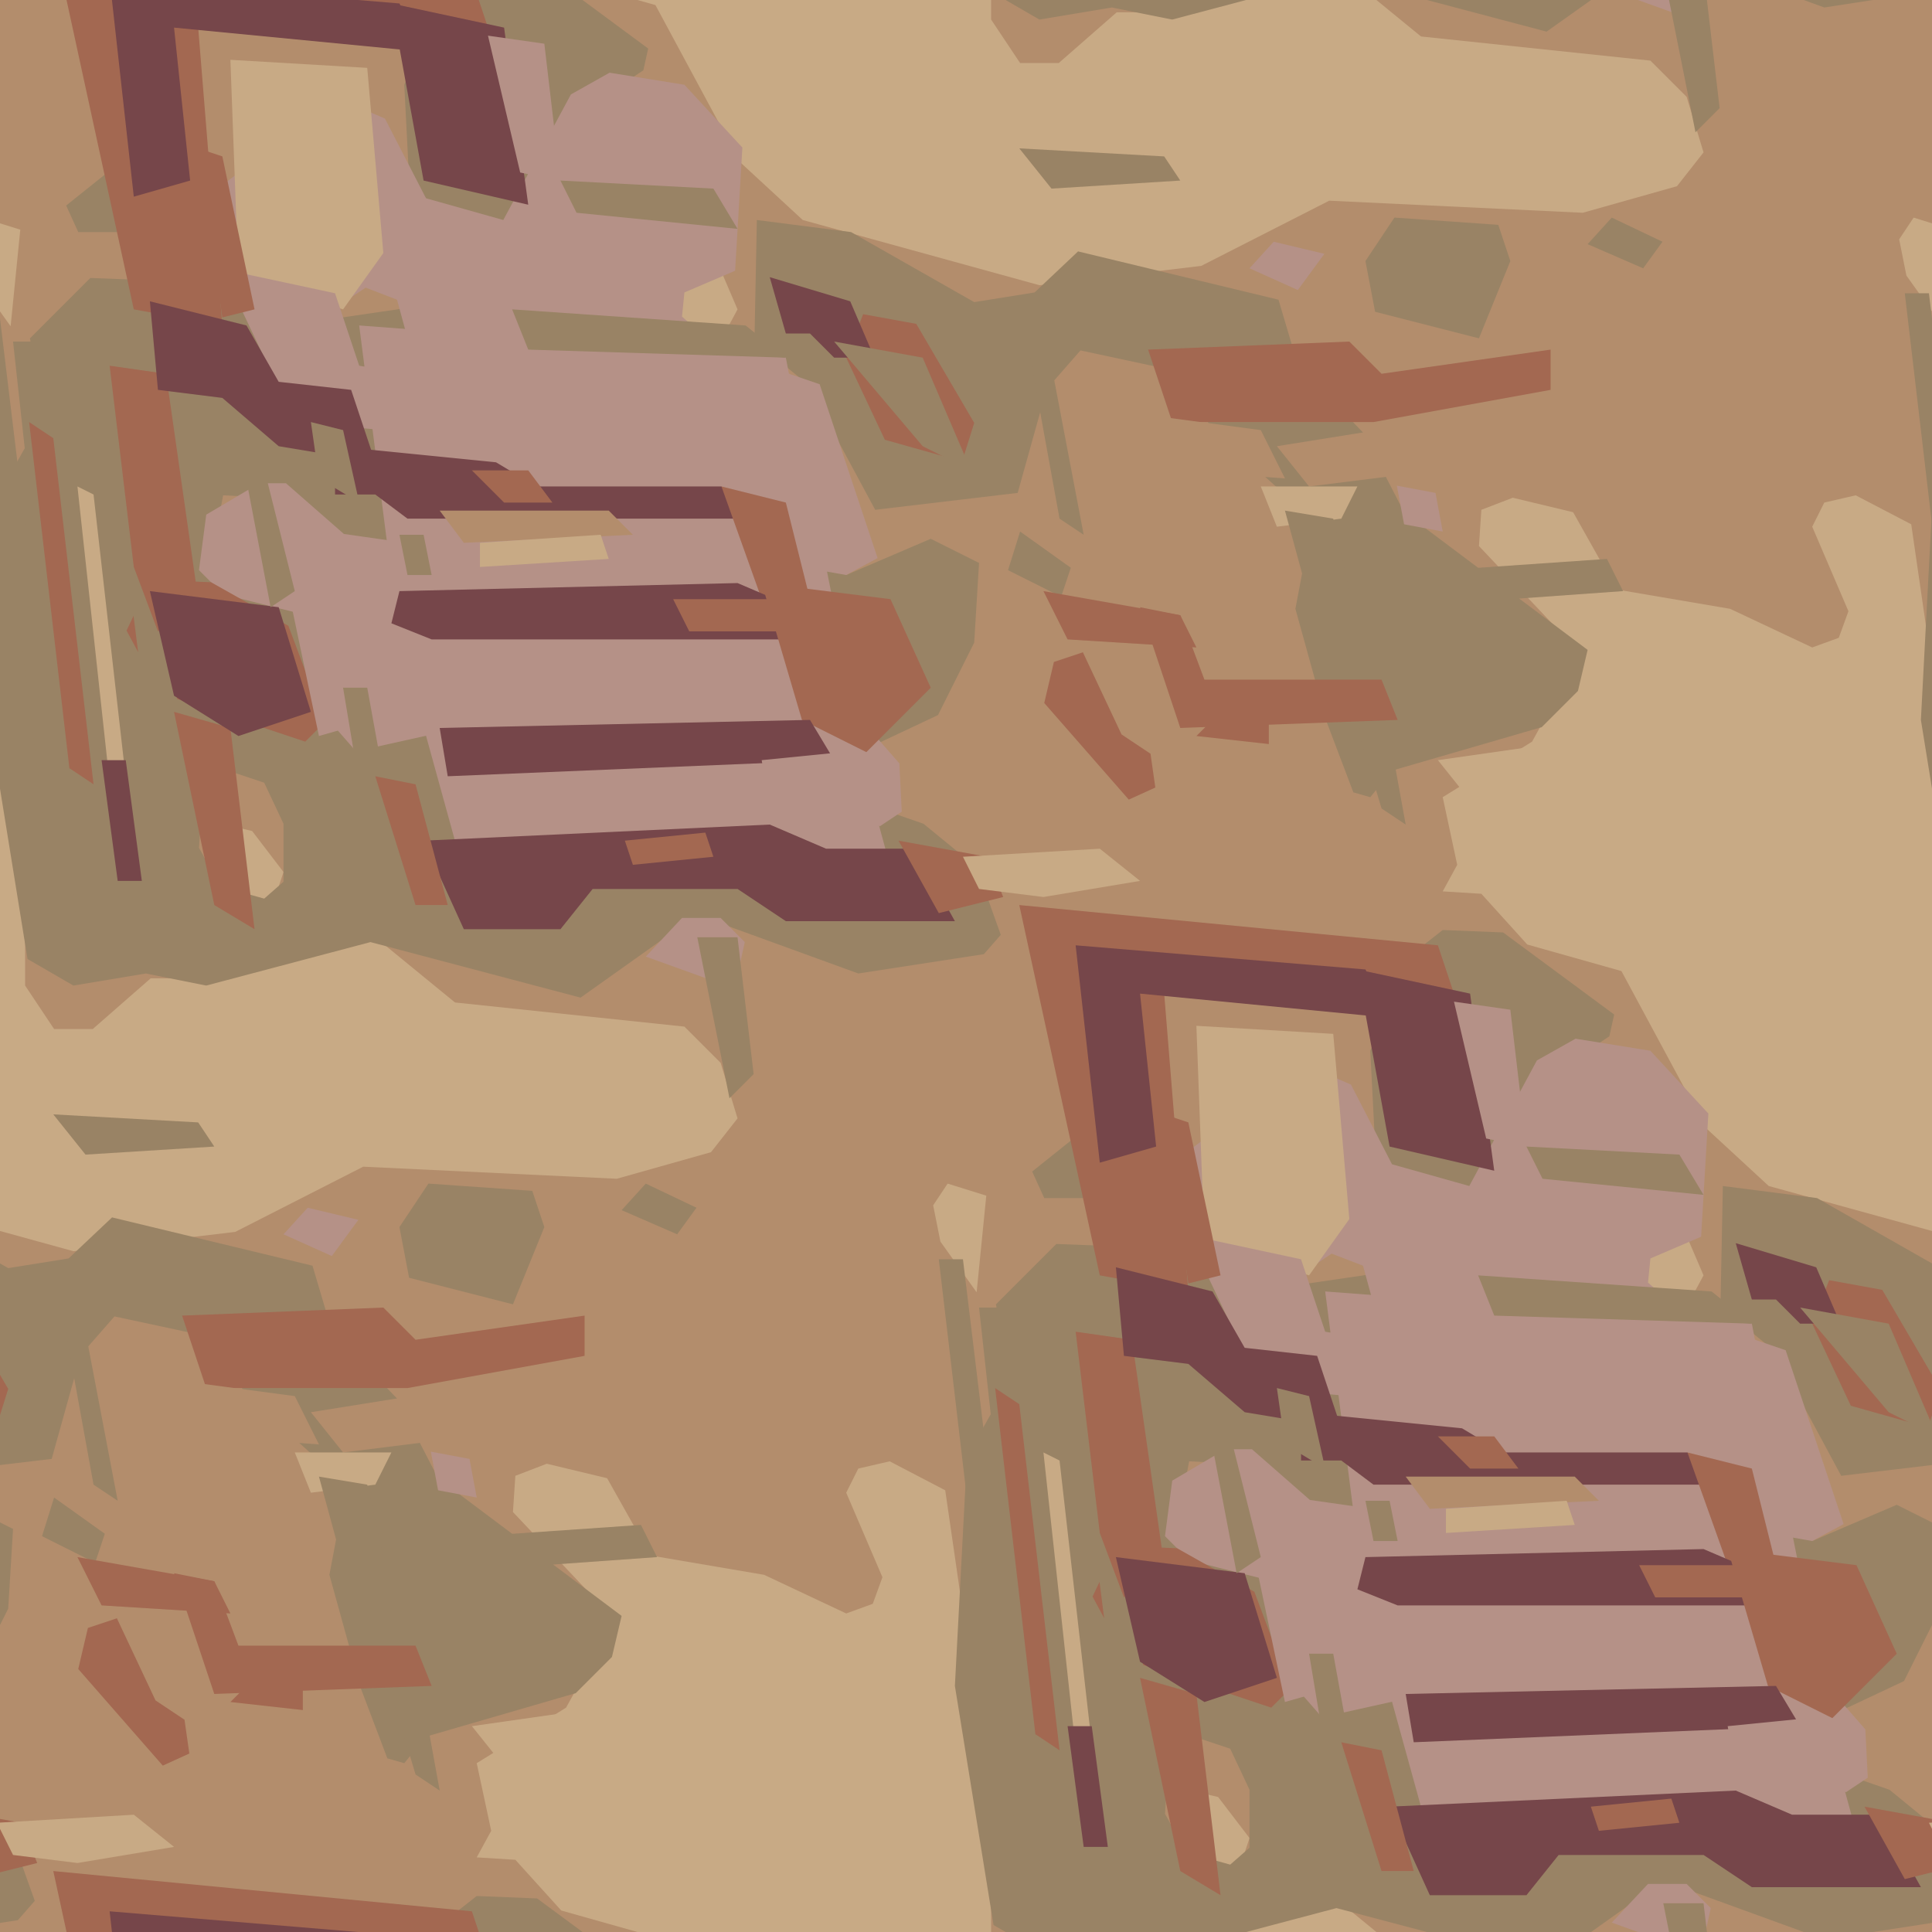
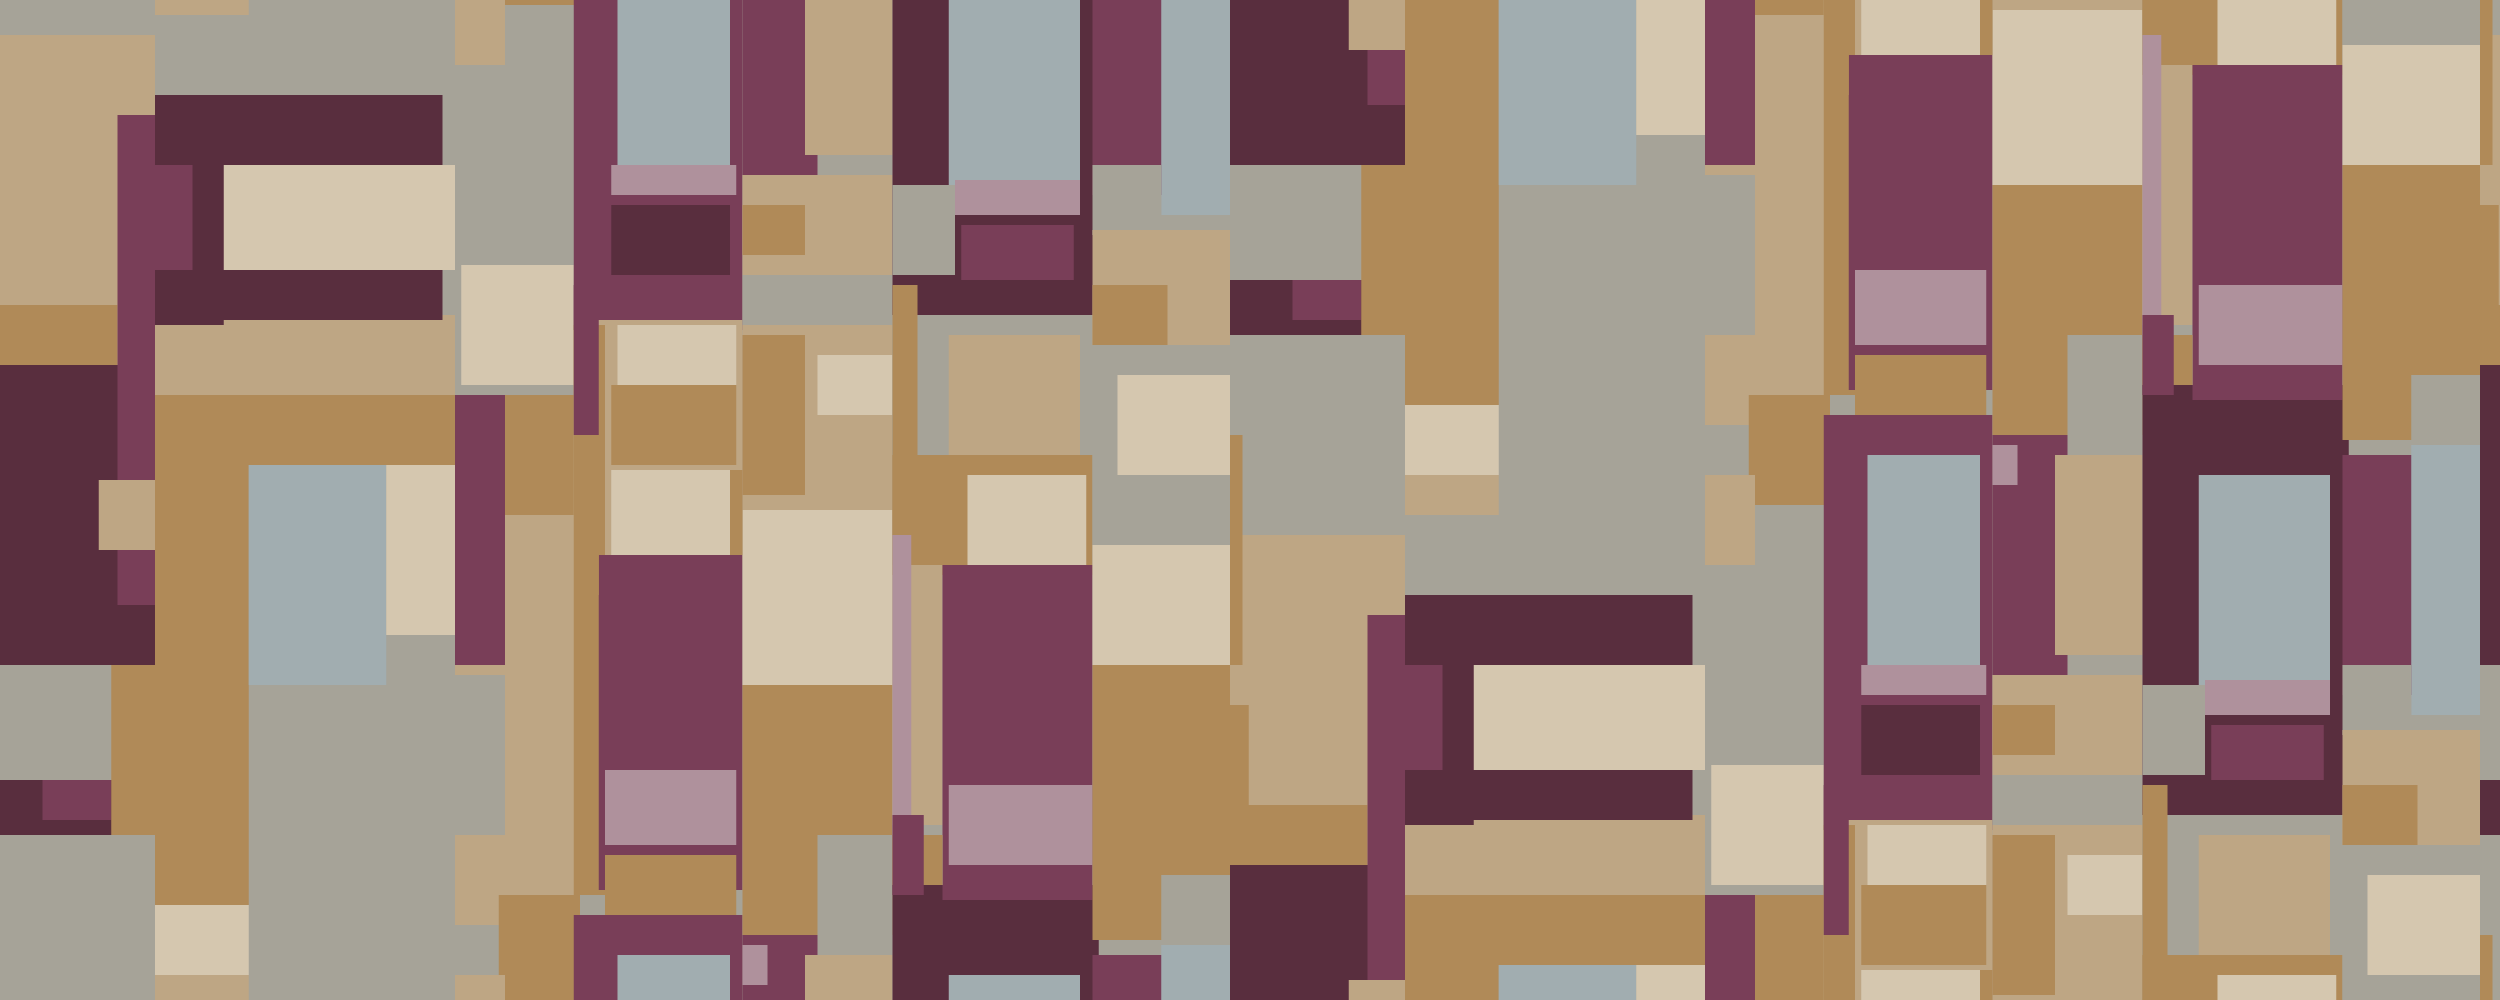
- <svg xmlns="http://www.w3.org/2000/svg" xmlns:xlink="http://www.w3.org/1999/xlink" width="240" height="240" viewBox="0 0 240 240">
+ <svg xmlns="http://www.w3.org/2000/svg" xmlns:xlink="http://www.w3.org/1999/xlink" width="500" height="200" viewBox="0 0 500 200">
  <defs>
-     <path id="pockets-0" fill="#c8aa85" fill-rule="evenodd" d="M5.1 36.6 9.9 38.1 8.7 50.1 4.2 43.8 3.3 39.3ZM89.1 42.6 97.2 43.8 99 48 96.9 51.9 93.6 51.9 88.8 47.7ZM-44.7 71.4 -37.2 73.2 -31.8 82.8 -17.7 85.2 -7.5 90 -4.2 88.8 -3 85.5 -7.5 75 -6 72 -2.1 71.1 4.8 74.7 10.5 114 10.5 132 14.1 137.4 18.9 137.4 26.1 131.1 33.6 131.1 45 126 54 126 63.9 134.1 92.4 137.1 96.9 141.6 99 148.5 95.7 152.7 84 156 52.5 154.5 36.6 162.6 16.5 165 -12.9 156.9 -20.7 149.7 -31.2 130.2 -42.9 126.9 -48.6 120.6 -53.4 120.3 -51.6 117 -53.4 108.6 -42.3 101.7 -37.5 93 -38.7 88.2 -48.9 77.4 -48.6 72.9ZM33.6 111.6 38.7 112.8 42.6 117.9 40.8 123.3 36.9 123.6 32.1 119.4ZM125.1 156.6 129.9 158.1 128.7 170.1 124.2 163.8 123.3 159.3ZM209.1 162.6 217.2 163.8 219 168 216.9 171.9 213.6 171.9 208.8 167.7ZM75.3 191.4 82.8 193.2 88.2 202.8 102.3 205.2 112.5 210 115.8 208.8 117 205.5 112.5 195 114 192 117.9 191.1 124.8 194.7 130.5 234 130.5 252 134.1 257.4 138.9 257.4 146.1 251.1 153.6 251.1 165 246 174 246 183.9 254.1 212.4 257.1 216.9 261.6 219 268.5 215.7 272.7 204 276 172.5 274.5 156.6 282.6 136.5 285 107.1 276.9 99.3 269.7 88.8 250.2 77.1 246.9 71.4 240.6 66.6 240.3 68.4 237 66.6 228.6 77.7 221.7 82.5 213 81.3 208.2 71.1 197.4 71.4 192.9ZM153.6 231.6 158.7 232.8 162.6 237.9 160.8 243.3 156.9 243.6 152.1 239.4Z" />
-     <path id="pockets-1" fill="#998365" fill-rule="evenodd" d="M66.6 5.1 74.1 5.4 87.9 15.6 87.3 18.3 78.3 24.3 74.7 34.2 69 39 62.4 36.6 58.2 31.8 57.6 20.1 62.4 8.4ZM23.1 29.1 27.9 29.1 30 33 21.9 38.4 17.1 38.4 15.6 35.1ZM101.4 36.9 113.1 38.4 128.4 47.1 135.9 45.9 141.3 40.8 166.2 46.8 168.6 54.9 176.7 63.3 181.8 73.2 204.6 90.3 203.4 95.4 198.9 99.9 180.3 105.3 177.6 108.6 175.5 108 172.2 99.3 168.3 85.2 170.4 74.1 157.8 62.7 154.2 55.8 141.6 53.1 137.4 57.9 133.8 70.8 116.1 72.9 107.7 57.3 101.1 51.9ZM180.6 36.6 193.5 37.5 195 42 191.1 51.6 178.2 48.3 177 42ZM207.6 36.6 213.9 39.6 211.5 42.9 204.6 39.9ZM30.6 41.1 33.9 41.1 39.9 47.1 46.5 49.5 58.8 47.7 60.9 60.6 63.9 63.6 99.6 66.9 105.3 77.7 112.5 81 123 76.5 129 79.5 128.4 89.4 123.9 98.4 113.7 103.2 112.8 106.2 114.3 109.2 122.1 111.9 128.7 117.3 131.7 125.7 129.6 128.1 114 130.5 97.5 124.5 90.9 125.4 79.5 133.5 53.4 126.6 33 132 25.5 130.5 16.5 132 10.8 128.7 6 99 7.5 70.5 12.9 60.9 11.1 51.6 18.6 44.1 26.4 44.4ZM134.1 75.6 140.4 80.1 139.2 83.7 132.6 80.4ZM66.6 77.4 71.4 81.6 82.5 82.5 86.1 85.2 79.5 88.5 52.5 87 49.2 88.2 48 93 53.1 101.4 63 97.5 71.4 101.1 74.1 110.4 81.6 111.9 99.9 110.4 101.7 103.2 108 100.5 109.5 97.5 99.6 84.9 97.2 76.8 93.6 74.4 79.5 70.5 69.9 72.9ZM33.6 78.9 36.6 81.9 41.4 81.9 44.4 78.9 44.1 74.4 41.1 71.4 35.1 71.1ZM32.1 114.9 34.8 119.7 40.2 121.2 42.6 119.1 42.6 111.9 40.2 106.8 36.6 105.6 32.4 110.4ZM186.6 125.1 194.1 125.4 207.9 135.6 207.3 138.3 198.3 144.3 194.7 154.2 189 159 179.7 154.8 178.2 151.8 177.6 140.1 182.4 128.4ZM143.1 149.1 147.9 149.1 150 153 141.9 158.4 137.1 158.4 135.6 155.1ZM-18.6 156.9 -6.9 158.4 8.4 167.1 15.9 165.9 21.3 160.8 46.2 166.8 48.6 174.9 56.7 183.3 61.8 193.2 84.6 210.3 83.4 215.4 78.9 219.9 60.3 225.3 57.6 228.6 55.5 228 52.2 219.3 48.3 205.2 50.4 194.1 37.8 182.7 34.2 175.8 21.6 173.1 17.4 177.9 13.8 190.8 -3.9 192.9 -12.3 177.3 -18.9 171.9ZM60.6 156.6 73.5 157.5 75 162 71.1 171.6 58.2 168.3 57 162ZM87.6 156.6 93.9 159.6 91.5 162.9 84.6 159.9ZM150.6 161.1 153.9 161.1 157.2 165.3 166.5 169.5 178.8 167.7 180.9 180.6 183.9 183.6 219.6 186.9 225.3 197.7 232.5 201 243 196.5 249 199.5 248.4 209.4 243.9 218.4 233.7 223.2 232.8 226.2 234.3 229.2 242.1 231.9 248.7 237.3 251.7 245.7 249.6 248.1 234 250.5 217.5 244.5 210.9 245.4 199.5 253.5 173.4 246.6 153 252 145.5 250.5 136.5 252 130.8 248.7 126 219 127.5 190.5 132.9 180.9 131.1 171.6 138.6 164.1 146.4 164.4ZM14.1 195.6 20.4 200.1 19.2 203.7 12.6 200.4ZM186.6 197.4 191.4 201.6 202.5 202.5 206.1 205.2 199.5 208.5 172.5 207 169.2 208.2 168 213 173.1 221.4 183 217.5 192.3 221.7 194.1 230.4 201.6 231.9 219.9 230.4 221.7 223.2 228 220.5 229.5 217.5 219.6 204.9 217.2 196.8 213.6 194.4 199.5 190.5 189.9 192.9ZM153.6 198.9 156.6 201.9 161.4 201.9 164.4 198.9 164.1 194.4 161.1 191.4 155.1 191.1ZM152.1 234.9 154.8 239.7 160.2 241.2 162.6 239.1 162.6 231.9 160.2 226.8 156.6 225.6 152.4 230.4Z" />
-     <path id="pockets-4" fill="#b59187" fill-rule="evenodd" d="M212.1 3.6 216.9 3.6 219.9 6.6 219.3 9.3 215.1 11.1 207.6 8.4ZM83.1 18.6 92.4 20.1 99.6 27.9 98.7 43.2 92.4 45.9 92.1 48.9 96.9 53.1 109.2 57.3 116.4 78.9 112.5 81 107.4 80.1 102.3 76.2 98.1 68.4 76.5 64.5 65.1 65.4 61.2 63.3 56.7 46.8 52.8 45.3 47.4 48.9 39.9 48.6 35.4 42.6 33.6 33.6 37.2 30.9 41.7 37.8 50.4 39.9 52.5 33 48.6 24 51 22.5 55.2 24.3 60.3 34.2 69.9 36.9 78.3 21.3ZM165.6 39.6 171.9 41.1 168.6 45.6 162.6 42.9ZM39.6 69.6 42.9 69.6 50.1 75.9 60.6 77.4 57.3 84.3 60 87 68.4 84 63.9 77.7 65.4 75.9 74.7 76.2 88.5 72 98.1 74.4 102.3 85.2 119.1 104.4 119.4 110.4 116.7 112.2 108.3 108.9 94.5 114 79.5 114 70.8 110.7 69.9 104.1 65.1 99.9 51.6 102.9 47.4 98.1 44.7 85.8 35.1 83.4 32.1 80.4 33 73.5ZM180.9 69.9 185.7 70.8 186.6 75.6 181.8 74.7ZM92.1 123.6 96.9 123.6 99.9 126.6 99.3 129.3 95.1 131.1 87.6 128.4ZM203.1 138.6 212.4 140.1 219.6 147.9 218.7 163.2 212.4 165.9 212.1 168.9 216.9 173.1 229.2 177.3 236.4 198.9 232.5 201 227.4 200.1 222.3 196.2 218.1 188.4 196.5 184.5 185.1 185.4 181.2 183.3 176.7 166.8 172.8 165.3 167.4 168.9 159.9 168.6 155.4 162.6 153.6 153.6 157.2 150.9 161.7 157.8 170.4 159.9 172.5 153 168.6 144 171 142.5 175.2 144.3 180.3 154.2 189.9 156.9 198.3 141.3ZM45.6 159.6 51.9 161.1 48.6 165.6 42.6 162.9ZM60.9 189.9 65.7 190.8 66.6 195.6 61.8 194.7ZM159.6 189.6 162.9 189.6 170.1 195.9 180.6 197.4 177.3 204.3 180 207 188.4 204 183.9 197.7 185.4 195.9 194.7 196.2 208.5 192 218.1 194.4 222.3 205.2 239.1 224.4 239.4 230.4 236.7 232.2 228.3 228.9 214.5 234 199.5 234 190.8 230.7 189.9 224.1 185.1 219.9 171.6 222.9 167.4 218.1 164.7 205.8 155.1 203.4 152.1 200.4 153 193.5Z" />
-     <path id="pockets-2" fill="#a36851" fill-rule="evenodd" d="M114.6 48.6 121.2 49.8 128.4 62.1 126.9 66.9 117.3 64.2 112.5 54ZM26.1 81.6 33.6 81.9 43.2 87.3 47.7 99.3 45.3 101.7 27.3 95.7 23.1 87.9ZM137.1 96.9 147.6 108.9 150.9 107.4 150.3 103.2 146.7 100.8 141.9 90.6 138.3 91.8ZM-5.4 168.6 1.2 169.8 8.4 182.1 6.9 186.9 -2.7 184.2 -7.5 174ZM146.1 201.6 153.6 201.9 163.2 207.3 167.7 219.3 165.3 221.7 147.3 215.7 143.1 207.9ZM17.1 216.9 27.6 228.9 30.9 227.4 30.3 223.2 26.7 220.8 21.9 210.6 18.3 211.8Z" />
-     <g id="frame">
-       <path fill="#998365" d="M9 52 14 52 22 123 17 125Z M20 55 24 56 30 101 26 102Z" />
-       <path fill="#a36851" d="M21 55 28 56 32 84 27 88 24 80Z M29 98 36 100 39 125 34 122Z" />
-       <path fill="#76464a" d="M26 83 42 85 46 98 37 101 29 96Z" />
-       <path fill="#b59187" d="M43 82 51 83 54 99 47 101Z" />
-       <path fill="#a36851" d="M14 2 66 7 69 16 32 13 35 50 24 48Z" />
-       <path fill="#76464a" d="M21 7 57 10 60 16 29 13 31 32 24 34Z M56 10 70 13 73 35 60 32Z" />
-       <path fill="#c8aa85" d="M36 17 53 18 55 41 50 48 37 44Z" />
-       <path fill="#b59187" d="M35 43 49 46 52 55 64 57 66 64 44 62Z" />
-       <path fill="#76464a" d="M26 47 38 50 42 57 51 58 54 67 42 65 35 59 27 58Z" />
-       <path fill="#b59187" d="M52 50 105 54 110 80 116 110 119 121 65 118 57 89Z" />
-       <path fill="#998365" d="M71 48 100 50 105 54 73 53Z" />
-       <path fill="#76464a" d="M49 65 69 67 74 70 97 70 101 74 58 74 54 71 49 71Z" />
-       <path fill="#a36851" d="M97 70 105 72 108 84 102 84Z" />
-       <path fill="#76464a" d="M57 83 99 82 106 85 107 89 61 89 56 87Z" />
-       <path fill="#a36851" d="M102 82 118 84 123 95 115 103 107 99Z" />
-       <path fill="#76464a" d="M62 100 108 99 111 104 63 106Z" />
-       <path fill="#76464a" d="M60 114 103 112 110 115 121 115 126 124 105 124 99 120 81 120 77 125 65 125Z" />
-       <path fill="#a36851" d="M119 114 130 116 132 121 124 123Z" />
-       <path fill="#a36851" d="M150 53 175 52 179 56 200 53 200 58 178 62 153 62Z M149 85 154 86 157 94 179 94 181 99 154 100Z" />
-       <path fill="#b38d6c" d="M166 65 191 61 194 67 170 70Z" />
-       <path fill="#998365" d="M4 46 7 46 11 79 8 80Z M9 81 12 80 17 120 14 121Z" />
-       <path fill="#a36851" d="M11 62 14 64 19 107 16 105Z" />
-       <path fill="#c8aa85" d="M17 70 19 71 24 115 22 116Z" />
-       <path fill="#998365" d="M37 64 40 67 44 83 41 85Z M50 95 53 95 57 117 54 119Z" />
-       <path fill="#76464a" d="M20 104 23 104 25 119 22 119Z" />
-       <path fill="#a36851" d="M32 28 35 29 39 48 35 49Z" />
-       <path fill="#b59187" d="M68 14 75 15 77 32 72 31Z" />
-       <path fill="#998365" d="M77 32 96 33 99 38 79 36Z" />
-       <path fill="#76464a" d="M103 44 113 47 116 54 111 54 108 51 105 51Z" />
-       <path fill="#998365" d="M111 52 122 54 128 68 122 65Z" />
-       <path fill="#998365" d="M46 62 50 63 52 72 47 69Z M57 76 60 76 61 81 58 81Z" />
-       <path fill="#b38d6c" d="M62 73 83 73 86 76 65 77Z" />
-       <path fill="#a36851" d="M66 68 73 68 76 72 70 72Z M91 84 103 84 105 88 93 88Z" />
-       <path fill="#c8aa85" d="M67 77 82 76 83 79 67 80Z" />
-       <path fill="#b59187" d="M102 104 112 103 113 109 103 110Z" />
-       <path fill="#a36851" d="M54 106 59 107 63 122 59 122Z M85 114 95 113 96 116 86 117Z" />
-       <path fill="#998365" d="M94 126 99 126 101 143 98 146Z" />
-       <path fill="#c8aa85" d="M127 116 144 115 149 119 137 121 129 120Z M164 70 176 70 174 74 166 75Z" />
-       <path fill="#998365" d="M134 28 152 29 154 32 138 33Z M135 52 138 55 142 76 139 74Z" />
-       <path fill="#b38d6c" d="M149 61 164 63 167 69 153 68Z" />
-       <path fill="#998365" d="M167 73 173 74 175 83 170 84Z M178 81 207 79 209 83 181 85Z" />
-       <path fill="#a36851" d="M137 83 154 86 156 90 140 89Z M159 98 165 99 165 102 156 101Z" />
-       <path fill="#998365" d="M180 95 188 94 191 99 182 100Z M176 100 180 101 182 112 179 110Z" />
-       <path fill="#c8aa85" d="M186 104 200 102 202 106 190 109Z" />
+     <g id="panel">
+       <rect x="0" y="40" width="48" height="30" fill="#bea684" />
+       <rect x="0" y="56" width="48" height="14" fill="#b08a58" />
+       <rect x="0" y="70" width="15" height="88" fill="#b08a58" />
+       <rect x="0" y="158" width="15" height="14" fill="#d5c7af" />
+       <rect x="0" y="172" width="15" height="8" fill="#bea684" />
+       <rect x="15" y="70" width="22" height="44" fill="#a1adb0" />
+       <rect x="37" y="70" width="11" height="34" fill="#d5c7af" />
+       <rect x="0" y="0" width="46" height="41" fill="#592e3e" />
+       <rect x="0" y="196" width="46" height="4" fill="#592e3e" />
+       <rect x="0" y="0" width="11" height="42" fill="#592e3e" />
+       <rect x="0" y="196" width="11" height="4" fill="#592e3e" />
+       <rect x="0" y="10" width="6" height="21" fill="#793e58" />
+       <rect x="11" y="10" width="37" height="21" fill="#d5c7af" />
+       <rect x="48" y="0" width="20" height="56" fill="#a6a398" />
+       <rect x="48" y="180" width="20" height="20" fill="#a6a398" />
+       <rect x="49" y="30" width="18" height="24" fill="#d5c7af" />
+       <rect x="48" y="56" width="20" height="106" fill="#bea684" />
+       <rect x="48" y="56" width="8" height="54" fill="#793e58" />
+       <rect x="56" y="56" width="12" height="24" fill="#b08a58" />
+       <rect x="48" y="112" width="8" height="32" fill="#a6a398" />
+       <rect x="55" y="156" width="13" height="22" fill="#b08a58" />
+       <rect x="48" y="172" width="8" height="18" fill="#bea684" />
+       <rect x="67" y="0" width="27" height="43" fill="#793e58" />
+       <rect x="67" y="160" width="27" height="40" fill="#793e58" />
+       <rect x="74" y="0" width="18" height="12" fill="#a1adb0" />
+       <rect x="74" y="168" width="18" height="32" fill="#a1adb0" />
+       <rect x="73" y="10" width="20" height="6" fill="#af919c" />
+       <rect x="73" y="18" width="19" height="14" fill="#592e3e" />
+       <rect x="67" y="41" width="27" height="49" fill="#bea684" />
+       <rect x="67" y="42" width="5" height="114" fill="#b08a58" />
+       <rect x="74" y="42" width="19" height="12" fill="#d5c7af" />
+       <rect x="73" y="54" width="20" height="16" fill="#b08a58" />
+       <rect x="73" y="71" width="20" height="17" fill="#d5c7af" />
+       <rect x="71" y="88" width="23" height="67" fill="#793e58" />
+       <rect x="72" y="131" width="21" height="15" fill="#af919c" />
+       <rect x="72" y="148" width="21" height="12" fill="#b08a58" />
+       <rect x="94" y="0" width="12" height="12" fill="#793e58" />
+       <rect x="94" y="164" width="12" height="36" fill="#793e58" />
+       <rect x="94" y="166" width="4" height="8" fill="#af919c" />
+       <rect x="104" y="0" width="14" height="8" fill="#bea684" />
+       <rect x="104" y="168" width="14" height="32" fill="#bea684" />
+       <rect x="94" y="12" width="24" height="20" fill="#bea684" />
+       <rect x="94" y="18" width="10" height="10" fill="#b08a58" />
+       <rect x="94" y="32" width="24" height="10" fill="#a6a398" />
+       <rect x="94" y="42" width="24" height="38" fill="#bea684" />
+       <rect x="94" y="44" width="10" height="32" fill="#b08a58" />
+       <rect x="106" y="48" width="12" height="12" fill="#d5c7af" />
+       <rect x="94" y="79" width="24" height="35" fill="#d5c7af" />
+       <rect x="94" y="114" width="24" height="50" fill="#b08a58" />
+       <rect x="106" y="144" width="12" height="20" fill="#a6a398" />
+       <rect x="118" y="0" width="33" height="40" fill="#592e3e" />
+       <rect x="118" y="154" width="33" height="46" fill="#592e3e" />
+       <rect x="127" y="0" width="21" height="20" fill="#a1adb0" />
+       <rect x="127" y="172" width="21" height="28" fill="#a1adb0" />
+       <rect x="128" y="13" width="20" height="7" fill="#af919c" />
+       <rect x="129" y="22" width="18" height="11" fill="#793e58" />
+       <rect x="118" y="14" width="10" height="18" fill="#a6a398" />
+       <rect x="118" y="40" width="32" height="28" fill="#a6a398" />
+       <rect x="127" y="44" width="21" height="24" fill="#bea684" />
+       <rect x="118" y="68" width="32" height="24" fill="#b08a58" />
+       <rect x="130" y="72" width="19" height="18" fill="#d5c7af" />
+       <rect x="118" y="90" width="8" height="52" fill="#bea684" />
+       <rect x="126" y="90" width="24" height="67" fill="#793e58" />
+       <rect x="127" y="134" width="23" height="16" fill="#af919c" />
+       <rect x="118" y="144" width="8" height="10" fill="#b08a58" />
+       <rect x="150" y="0" width="22" height="16" fill="#793e58" />
+       <rect x="150" y="168" width="22" height="32" fill="#793e58" />
+       <rect x="161" y="0" width="11" height="20" fill="#a1adb0" />
+       <rect x="161" y="166" width="11" height="34" fill="#a1adb0" />
+       <rect x="150" y="10" width="11" height="14" fill="#a6a398" />
+       <rect x="150" y="23" width="22" height="23" fill="#bea684" />
+       <rect x="150" y="34" width="12" height="12" fill="#b08a58" />
+       <rect x="150" y="46" width="22" height="40" fill="#a6a398" />
+       <rect x="154" y="52" width="18" height="20" fill="#d5c7af" />
+       <rect x="150" y="86" width="22" height="24" fill="#d5c7af" />
+       <rect x="150" y="110" width="22" height="55" fill="#b08a58" />
+       <rect x="161" y="152" width="11" height="13" fill="#a6a398" />
+       <rect x="172" y="0" width="28" height="10" fill="#592e3e" />
+       <rect x="172" y="150" width="28" height="50" fill="#592e3e" />
+       <rect x="172" y="10" width="28" height="23" fill="#a6a398" />
+       <rect x="172" y="33" width="24" height="11" fill="#592e3e" />
+       <rect x="182" y="33" width="11" height="8" fill="#793e58" />
+       <rect x="193" y="10" width="7" height="38" fill="#b08a58" />
+       <rect x="172" y="44" width="28" height="40" fill="#a6a398" />
+       <rect x="172" y="84" width="28" height="66" fill="#bea684" />
+       <rect x="172" y="138" width="22" height="12" fill="#b08a58" />
+       <rect x="194" y="100" width="6" height="98" fill="#793e58" />
+       <rect x="191" y="173" width="9" height="14" fill="#bea684" />
+       <rect x="67" y="34" width="4" height="30" fill="#793e58" />
+       <rect x="68" y="64" width="3" height="32" fill="#b08a58" />
+       <rect x="92" y="71" width="2" height="17" fill="#b08a58" />
+       <rect x="118" y="34" width="4" height="50" fill="#b08a58" />
+       <rect x="118" y="84" width="3" height="60" fill="#af919c" />
+       <rect x="118" y="140" width="5" height="16" fill="#793e58" />
+       <rect x="172" y="64" width="2" height="46" fill="#b08a58" />
+       <rect x="172" y="118" width="3" height="32" fill="#b08a58" />
    </g>
  </defs>
-   <rect width="240" height="240" fill="#b38d6c" />
-   <g transform="translate(-7.38 -9.57)">
-     <use xlink:href="#pockets-0" x="-240" y="-240" />
-     <use xlink:href="#pockets-0" x="-240" y="0" />
-     <use xlink:href="#pockets-0" x="-240" y="240" />
-     <use xlink:href="#pockets-0" x="0" y="-240" />
-     <use xlink:href="#pockets-0" x="0" y="0" />
-     <use xlink:href="#pockets-0" x="0" y="240" />
-     <use xlink:href="#pockets-0" x="240" y="-240" />
-     <use xlink:href="#pockets-0" x="240" y="0" />
-     <use xlink:href="#pockets-0" x="240" y="240" />
-     <use xlink:href="#pockets-1" x="-240" y="-240" />
-     <use xlink:href="#pockets-1" x="-240" y="0" />
-     <use xlink:href="#pockets-1" x="-240" y="240" />
-     <use xlink:href="#pockets-1" x="0" y="-240" />
-     <use xlink:href="#pockets-1" x="0" y="0" />
-     <use xlink:href="#pockets-1" x="0" y="240" />
-     <use xlink:href="#pockets-1" x="240" y="-240" />
-     <use xlink:href="#pockets-1" x="240" y="0" />
-     <use xlink:href="#pockets-1" x="240" y="240" />
-     <use xlink:href="#pockets-4" x="-240" y="-240" />
-     <use xlink:href="#pockets-4" x="-240" y="0" />
-     <use xlink:href="#pockets-4" x="-240" y="240" />
-     <use xlink:href="#pockets-4" x="0" y="-240" />
-     <use xlink:href="#pockets-4" x="0" y="0" />
-     <use xlink:href="#pockets-4" x="0" y="240" />
-     <use xlink:href="#pockets-4" x="240" y="-240" />
-     <use xlink:href="#pockets-4" x="240" y="0" />
-     <use xlink:href="#pockets-4" x="240" y="240" />
-     <use xlink:href="#pockets-2" x="-240" y="-240" />
-     <use xlink:href="#pockets-2" x="-240" y="0" />
-     <use xlink:href="#pockets-2" x="-240" y="240" />
-     <use xlink:href="#pockets-2" x="0" y="-240" />
-     <use xlink:href="#pockets-2" x="0" y="0" />
-     <use xlink:href="#pockets-2" x="0" y="240" />
-     <use xlink:href="#pockets-2" x="240" y="-240" />
-     <use xlink:href="#pockets-2" x="240" y="0" />
-     <use xlink:href="#pockets-2" x="240" y="240" />
-     <use xlink:href="#frame" x="-240" y="-240" />
-     <use xlink:href="#frame" x="-240" y="0" />
-     <use xlink:href="#frame" x="-240" y="240" />
-     <use xlink:href="#frame" x="0" y="-240" />
-     <use xlink:href="#frame" x="0" y="0" />
-     <use xlink:href="#frame" x="0" y="240" />
-     <use xlink:href="#frame" x="240" y="-240" />
-     <use xlink:href="#frame" x="240" y="0" />
-     <use xlink:href="#frame" x="240" y="240" />
-     <use xlink:href="#frame" x="-120" y="-120" />
-     <use xlink:href="#frame" x="-120" y="120" />
-     <use xlink:href="#frame" x="-120" y="360" />
-     <use xlink:href="#frame" x="120" y="-120" />
-     <use xlink:href="#frame" x="120" y="120" />
-     <use xlink:href="#frame" x="120" y="360" />
-     <use xlink:href="#frame" x="360" y="-120" />
-     <use xlink:href="#frame" x="360" y="120" />
-     <use xlink:href="#frame" x="360" y="360" />
+   <rect width="500" height="200" fill="#a6a398" />
+   <g transform="translate(31 23) scale(1.25 1)">
+     <use xlink:href="#panel" x="-200" y="-100" />
+     <use xlink:href="#panel" x="-200" y="100" />
+     <use xlink:href="#panel" y="-200" />
+     <use xlink:href="#panel" />
+     <use xlink:href="#panel" x="200" y="-100" />
+     <use xlink:href="#panel" x="200" y="100" />
  </g>
</svg>
